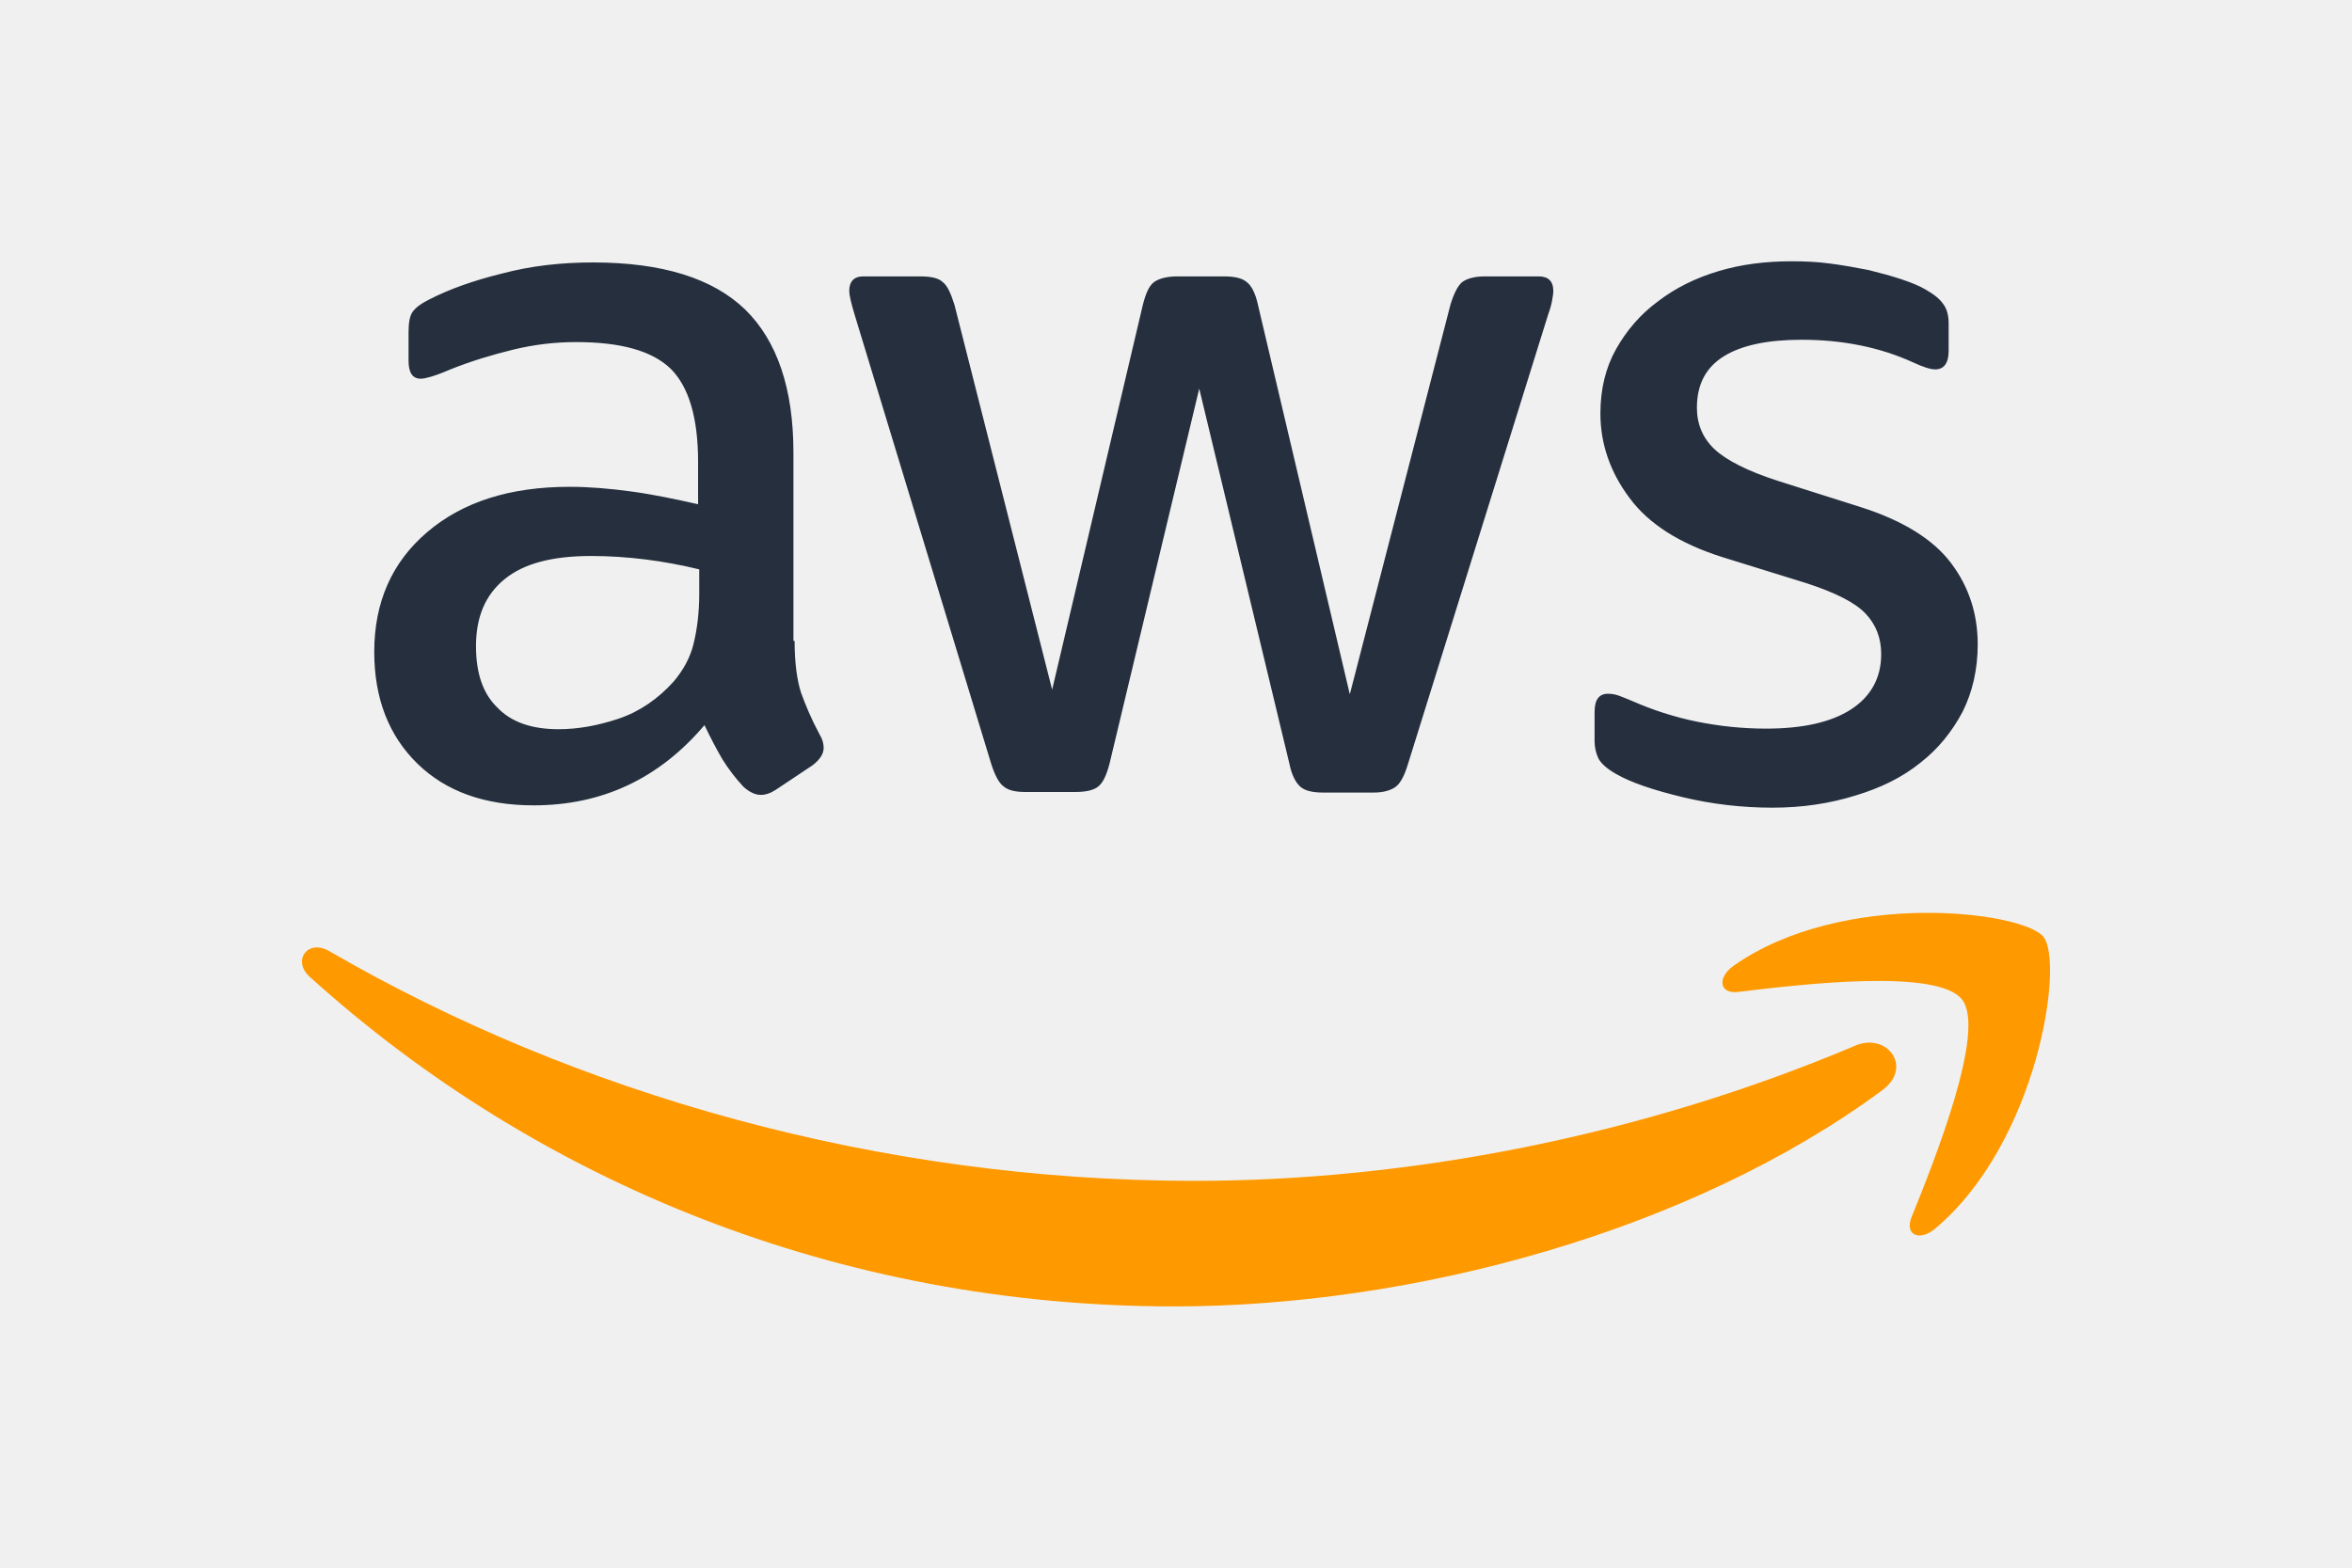
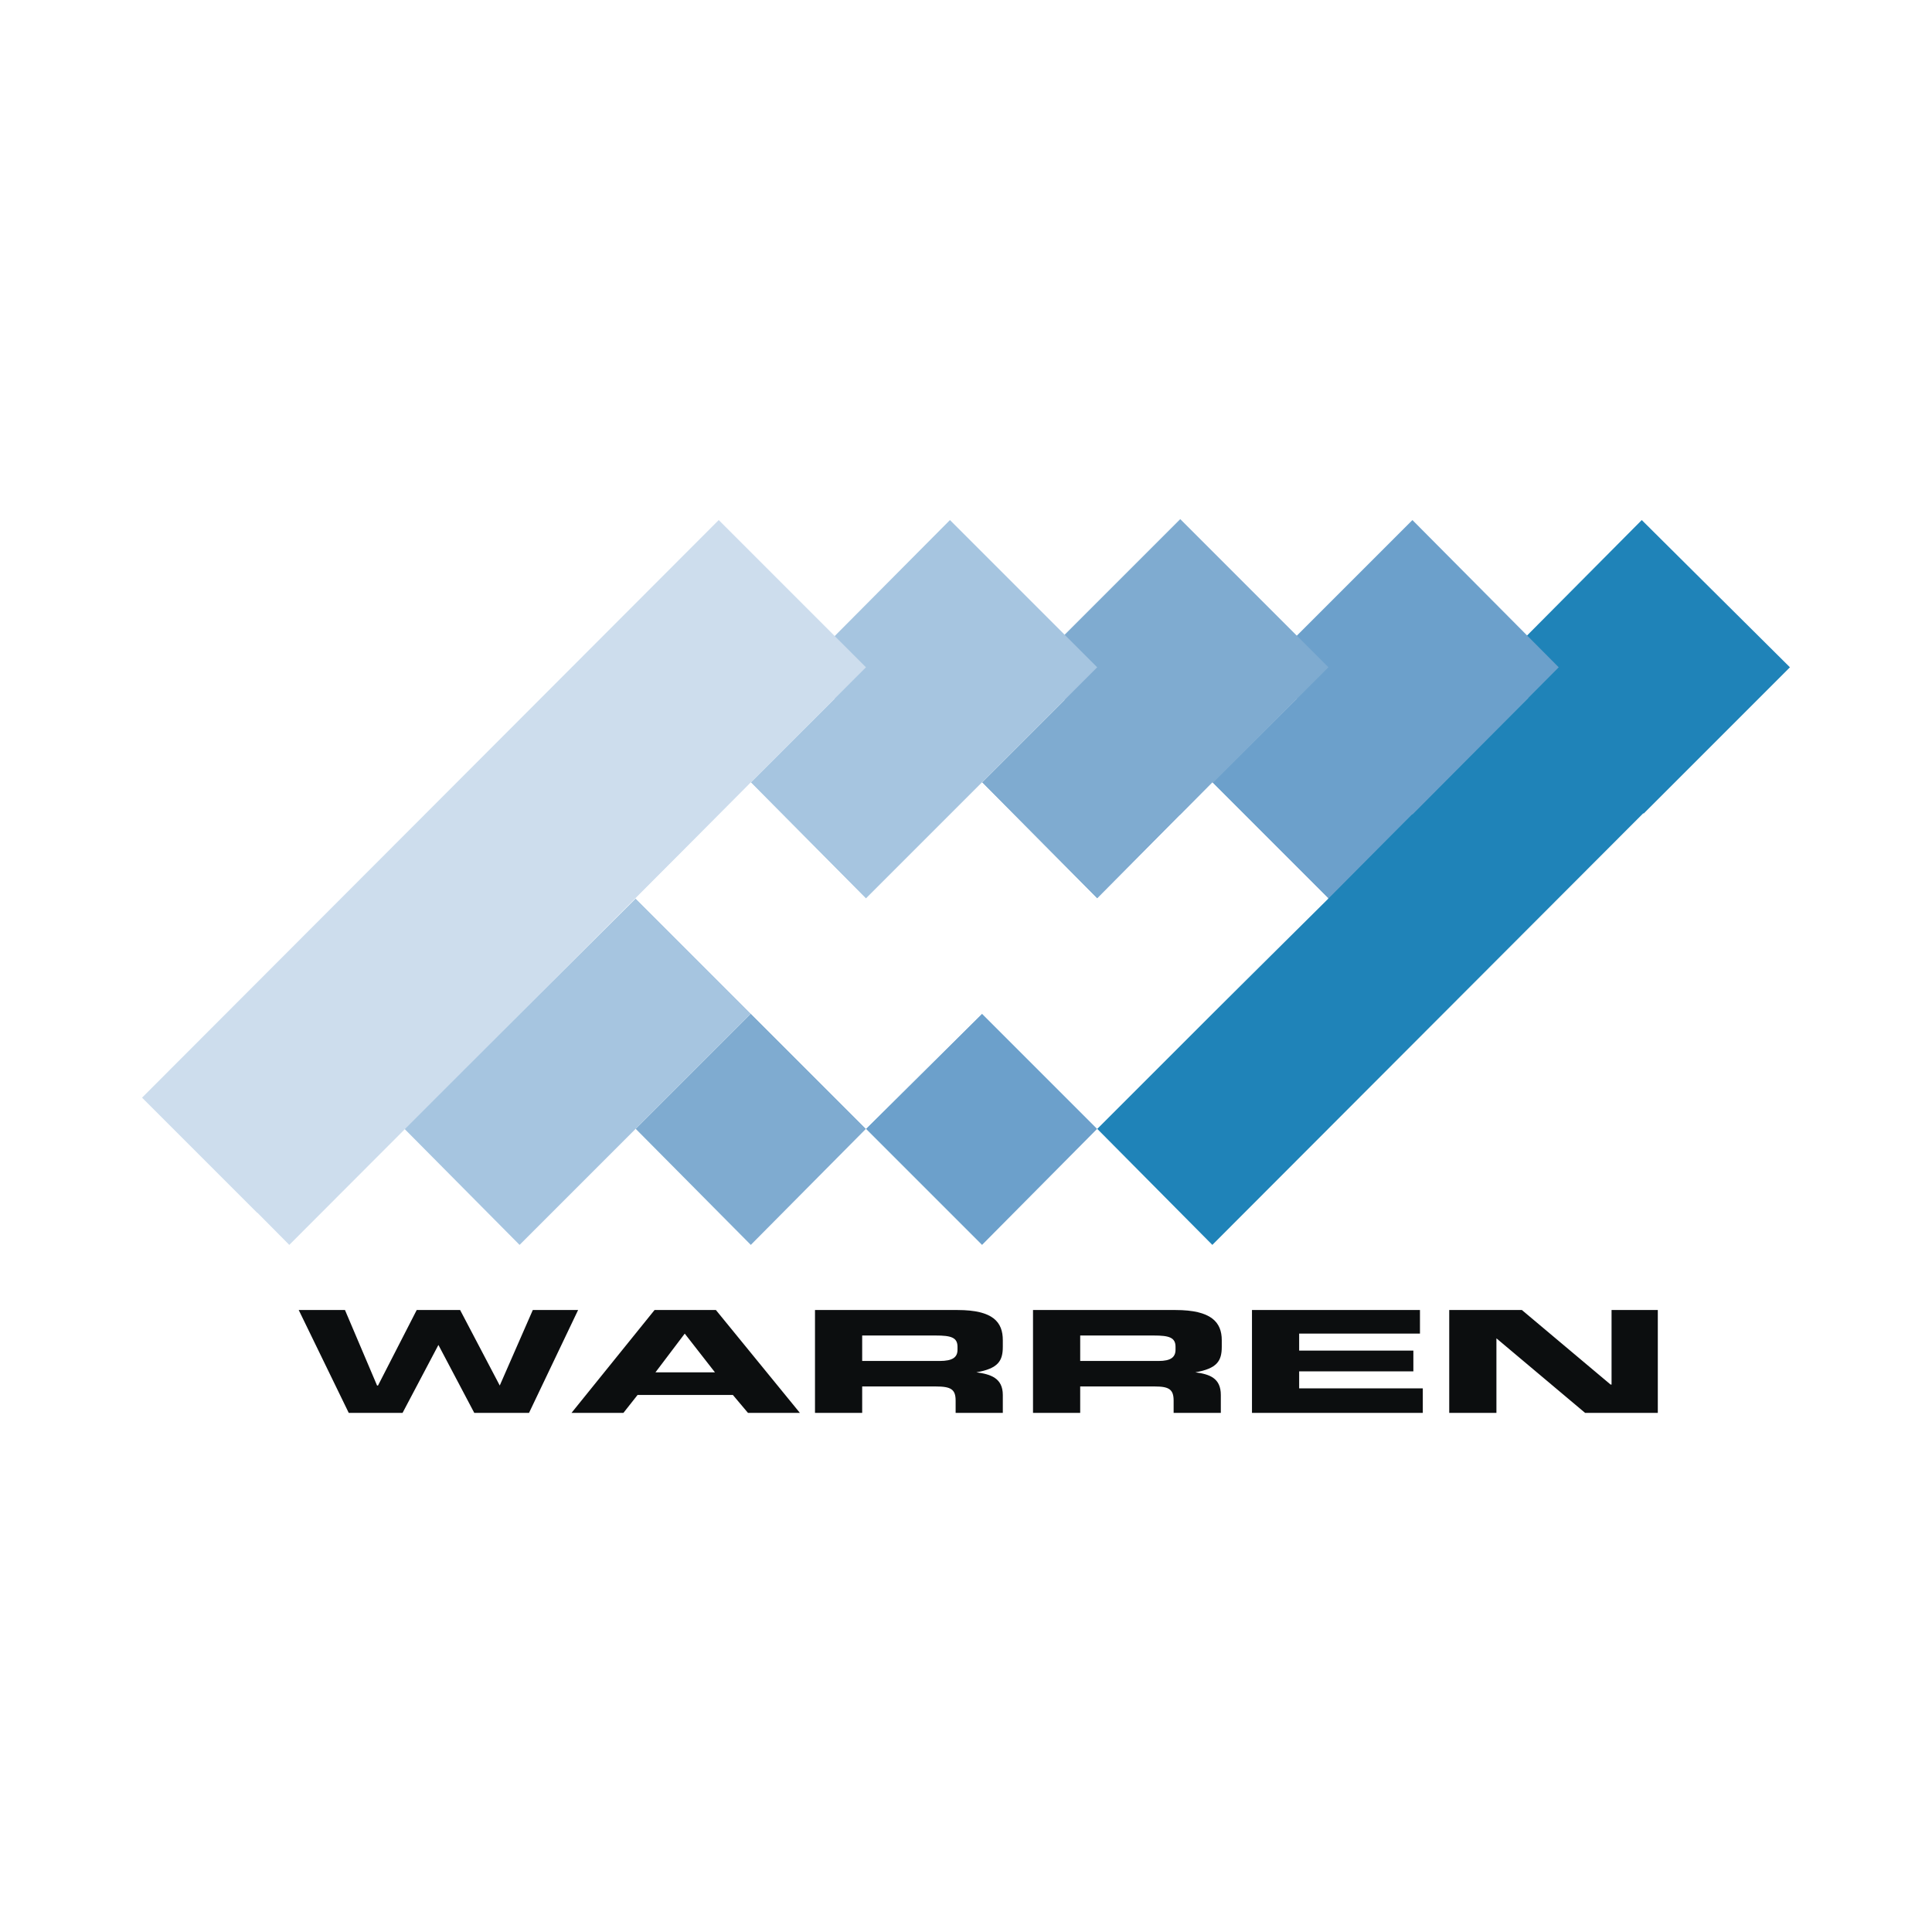
- <svg xmlns="http://www.w3.org/2000/svg" height="800" width="1200" xml:space="preserve" y="0" x="0" id="Layer_1" version="1.1" viewBox="-45.101 -44.95 390.872 269.7">
-   <style id="style1855" type="text/css">.st1{fill-rule:evenodd;clip-rule:evenodd;fill:#f90}</style>
-   <g transform="translate(-1.668 -1.1)" id="g1865">
-     <path id="path1857" d="M86.4 66.4c0 3.7.4 6.7 1.1 8.9.8 2.2 1.8 4.6 3.2 7.2.5.8.7 1.6.7 2.3 0 1-.6 2-1.9 3L83.2 92c-.9.6-1.8.9-2.6.9-1 0-2-.5-3-1.4-1.4-1.5-2.6-3.1-3.6-4.7-1-1.7-2-3.6-3.1-5.9-7.8 9.2-17.6 13.8-29.4 13.8-8.4 0-15.1-2.4-20-7.2-4.9-4.8-7.4-11.2-7.4-19.2 0-8.5 3-15.4 9.1-20.6 6.1-5.2 14.2-7.8 24.5-7.8 3.4 0 6.9.3 10.6.8 3.7.5 7.5 1.3 11.5 2.2v-7.3c0-7.6-1.6-12.9-4.7-16-3.2-3.1-8.6-4.6-16.3-4.6-3.5 0-7.1.4-10.8 1.3-3.7.9-7.3 2-10.8 3.4-1.6.7-2.8 1.1-3.5 1.3-.7.2-1.2.3-1.6.3-1.4 0-2.1-1-2.1-3.1v-4.9c0-1.6.2-2.8.7-3.5.5-.7 1.4-1.4 2.8-2.1 3.5-1.8 7.7-3.3 12.6-4.5C41 1.9 46.2 1.3 51.7 1.3c11.9 0 20.6 2.7 26.2 8.1 5.5 5.4 8.3 13.6 8.3 24.6v32.4zM45.8 81.6c3.3 0 6.7-.6 10.3-1.8 3.6-1.2 6.8-3.4 9.5-6.4 1.6-1.9 2.8-4 3.4-6.4.6-2.4 1-5.3 1-8.7v-4.2c-2.9-.7-6-1.3-9.2-1.7-3.2-.4-6.3-.6-9.4-.6-6.7 0-11.6 1.3-14.9 4-3.3 2.7-4.9 6.5-4.9 11.5 0 4.7 1.2 8.2 3.7 10.6 2.4 2.5 5.9 3.7 10.5 3.7zm80.3 10.8c-1.8 0-3-.3-3.8-1-.8-.6-1.5-2-2.1-3.9L96.7 10.2c-.6-2-.9-3.3-.9-4 0-1.6.8-2.5 2.4-2.5h9.8c1.9 0 3.2.3 3.9 1 .8.6 1.4 2 2 3.9l16.8 66.2 15.6-66.2c.5-2 1.1-3.3 1.9-3.9.8-.6 2.2-1 4-1h8c1.9 0 3.2.3 4 1 .8.6 1.5 2 1.9 3.9l15.8 67 17.3-67c.6-2 1.3-3.3 2-3.9.8-.6 2.1-1 3.9-1h9.3c1.6 0 2.5.8 2.5 2.5 0 .5-.1 1-.2 1.6-.1.6-.3 1.4-.7 2.5l-24.1 77.3c-.6 2-1.3 3.3-2.1 3.9-.8.6-2.1 1-3.8 1h-8.6c-1.9 0-3.2-.3-4-1-.8-.7-1.5-2-1.9-4L156 23l-15.4 64.4c-.5 2-1.1 3.3-1.9 4-.8.7-2.2 1-4 1zm128.5 2.7c-5.2 0-10.4-.6-15.4-1.8-5-1.2-8.9-2.5-11.5-4-1.6-.9-2.7-1.9-3.1-2.8-.4-.9-.6-1.9-.6-2.8v-5.1c0-2.1.8-3.1 2.3-3.1.6 0 1.2.1 1.8.3.6.2 1.5.6 2.5 1 3.4 1.5 7.1 2.7 11 3.5 4 .8 7.9 1.2 11.9 1.2 6.3 0 11.2-1.1 14.6-3.3 3.4-2.2 5.2-5.4 5.2-9.5 0-2.8-.9-5.1-2.7-7-1.8-1.9-5.2-3.6-10.1-5.2L246 52c-7.3-2.3-12.7-5.7-16-10.2-3.3-4.4-5-9.3-5-14.5 0-4.2.9-7.9 2.7-11.1 1.8-3.2 4.2-6 7.2-8.2 3-2.3 6.4-4 10.4-5.2 4-1.2 8.2-1.7 12.6-1.7 2.2 0 4.5.1 6.7.4 2.3.3 4.4.7 6.5 1.1 2 .5 3.9 1 5.7 1.6 1.8.6 3.2 1.2 4.2 1.8 1.4.8 2.4 1.6 3 2.5.6.8.9 1.9.9 3.3v4.7c0 2.1-.8 3.2-2.3 3.2-.8 0-2.1-.4-3.8-1.2-5.7-2.6-12.1-3.9-19.2-3.9-5.7 0-10.2.9-13.3 2.8-3.1 1.9-4.7 4.8-4.7 8.9 0 2.8 1 5.2 3 7.1 2 1.9 5.7 3.8 11 5.5l14.2 4.5c7.2 2.3 12.4 5.5 15.5 9.6 3.1 4.1 4.6 8.8 4.6 14 0 4.3-.9 8.2-2.6 11.6-1.8 3.4-4.2 6.4-7.3 8.8-3.1 2.5-6.8 4.3-11.1 5.6-4.5 1.4-9.2 2.1-14.3 2.1z" fill="#252f3e" />
-     <g id="g1863">
-       <path id="path1859" d="M273.5 143.7c-32.9 24.3-80.7 37.2-121.8 37.2-57.6 0-109.5-21.3-148.7-56.7-3.1-2.8-.3-6.6 3.4-4.4 42.4 24.6 94.7 39.5 148.8 39.5 36.5 0 76.6-7.6 113.5-23.2 5.5-2.5 10.2 3.6 4.8 7.6z" class="st1" />
-       <path id="path1861" d="M287.2 128.1c-4.2-5.4-27.8-2.6-38.5-1.3-3.2.4-3.7-2.4-.8-4.5 18.8-13.2 49.7-9.4 53.3-5 3.6 4.5-1 35.4-18.6 50.2-2.7 2.3-5.3 1.1-4.1-1.9 4-9.9 12.9-32.2 8.7-37.5z" class="st1" />
-     </g>
+ <svg xmlns="http://www.w3.org/2000/svg" width="2500" height="2500" viewBox="0 0 192.756 192.756">
+   <g fill-rule="evenodd" clip-rule="evenodd">
+     <path fill="#fff" d="M0 0h192.756v192.756H0V0z" />
+     <path fill="#1f83b8" d="M149.299 66.481l14.5-14.595 14.783 14.69-14.594 14.595-.035-.035-42.998 43.067-11.488-11.582 42.986-42.985-3.154-3.155z" />
+     <path fill="#6ca0cb" d="M126.229 66.576l14.689-14.69 14.596 14.69-14.596 14.689-.035-.034-8.346 8.415-11.582-11.583 8.414-8.346-3.14-3.141z" />
+     <path fill="#7fabd0" d="M97.979 78.063l8.24-8.239-3.25-3.248 14.785-14.784 14.783 14.784-14.783 14.783-.035-.034-8.252 8.321-11.488-11.583z" />
+     <path fill="#a6c5e0" d="M80.182 66.576l14.595-14.69 14.69 14.69-23.07 23.07-11.488-11.583 8.37-8.37-3.097-3.117z" />
+     <path fill="#7fabd0" d="M63.421 112.621l11.488-11.488 11.488 11.488-11.488 11.582-11.488-11.582z" />
+     <path fill="#6ca0cb" d="M86.397 112.621l11.582-11.488 11.488 11.488-11.488 11.582-11.582-11.582z" />
+     <path fill="#0c0e0f" d="M34.795 140.965h5.368l3.578-6.779 3.578 6.779h5.461l4.897-10.264h-4.52l-3.296 7.533-3.955-7.533h-4.331l-3.861 7.533h-.094l-3.202-7.533h-4.614l4.991 10.264zM57.018 140.965h5.179l1.413-1.789h9.51l1.507 1.789h5.179l-8.38-10.264h-6.121l-8.287 10.264zm11.299-7.91l3.013 3.861h-5.933l2.92-3.861zM86.02 133.244h7.345c1.507 0 2.166.188 2.166 1.129v.283c0 .752-.471 1.129-1.789 1.129H86.02v-2.541zm-4.708 7.721h4.708v-2.637h7.345c1.507 0 1.978.283 1.978 1.412v1.225h4.708v-1.789c0-1.695-1.225-2.072-2.637-2.26 2.166-.377 2.637-1.131 2.637-2.543v-.658c0-1.789-.941-3.014-4.52-3.014H81.312v10.264zM107.771 133.244h7.346c1.506 0 2.166.188 2.166 1.129v.283c0 .752-.471 1.129-1.695 1.129h-7.816v-2.541h-.001zm-4.707 7.721h4.707v-2.637h7.439c1.412 0 1.883.283 1.883 1.412v1.225h4.709v-1.789c0-1.695-1.131-2.072-2.543-2.26 2.166-.377 2.637-1.131 2.637-2.543v-.658c0-1.789-1.035-3.014-4.613-3.014h-14.219v10.264zM124.91 140.965h17.043v-2.449h-12.336v-1.694h11.395v-2.072h-11.395v-1.695h12.053v-2.354h-16.76v10.264zM144.59 140.965h4.709v-7.44l8.849 7.44h7.252v-10.264h-4.615v7.438h-.094l-8.851-7.438h-7.25v10.264z" />
+     <path fill="#a6c5e0" d="M63.421 89.646l11.488 11.487-23.071 23.07-11.487-11.582 23.07-22.975z" />
+     <path fill="#cddded" d="M86.397 66.576l-57.534 57.627-3.189-3.215-.013.014-11.488-11.488 57.535-57.628 14.689 14.69z" />
+     <path fill="#fff" d="M120.955 101.133l-11.488 11.488-11.488-11.488-11.582 11.488-11.488-11.488-11.488-11.487 11.488-11.583 11.488 11.583 11.582-11.583 11.488 11.583 11.488-11.583 11.582 11.583-11.582 11.487z" />
  </g>
</svg>
